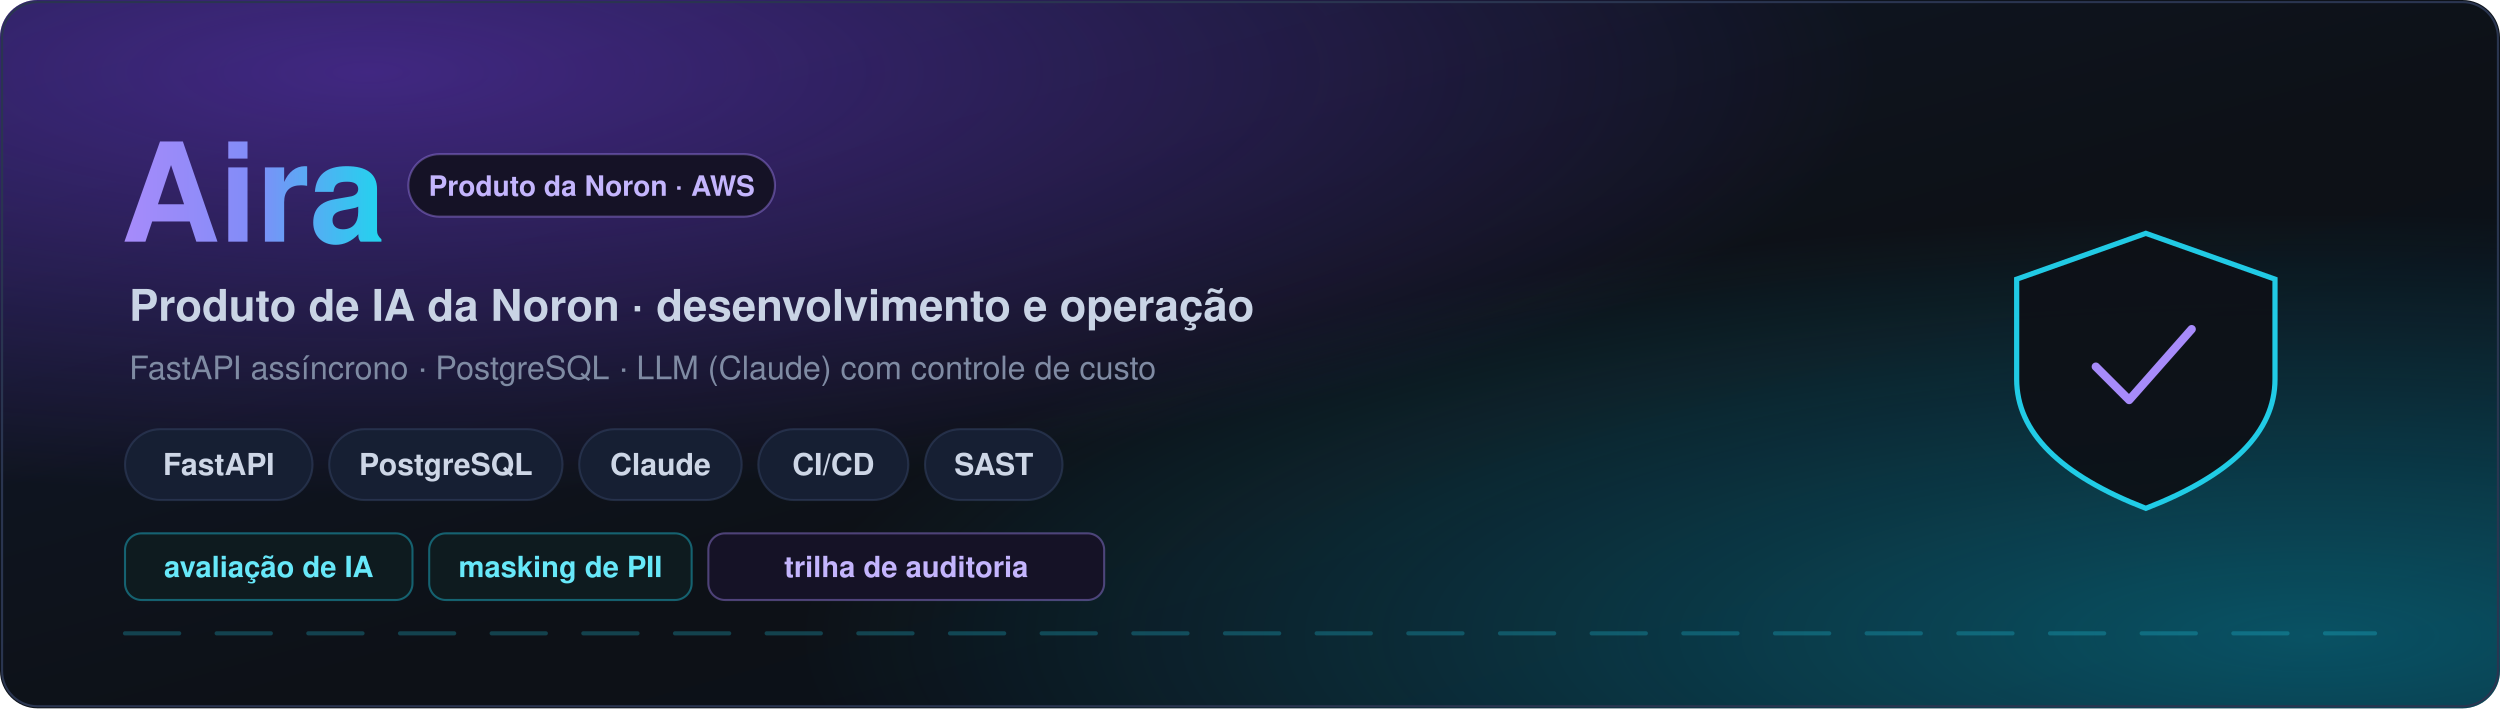
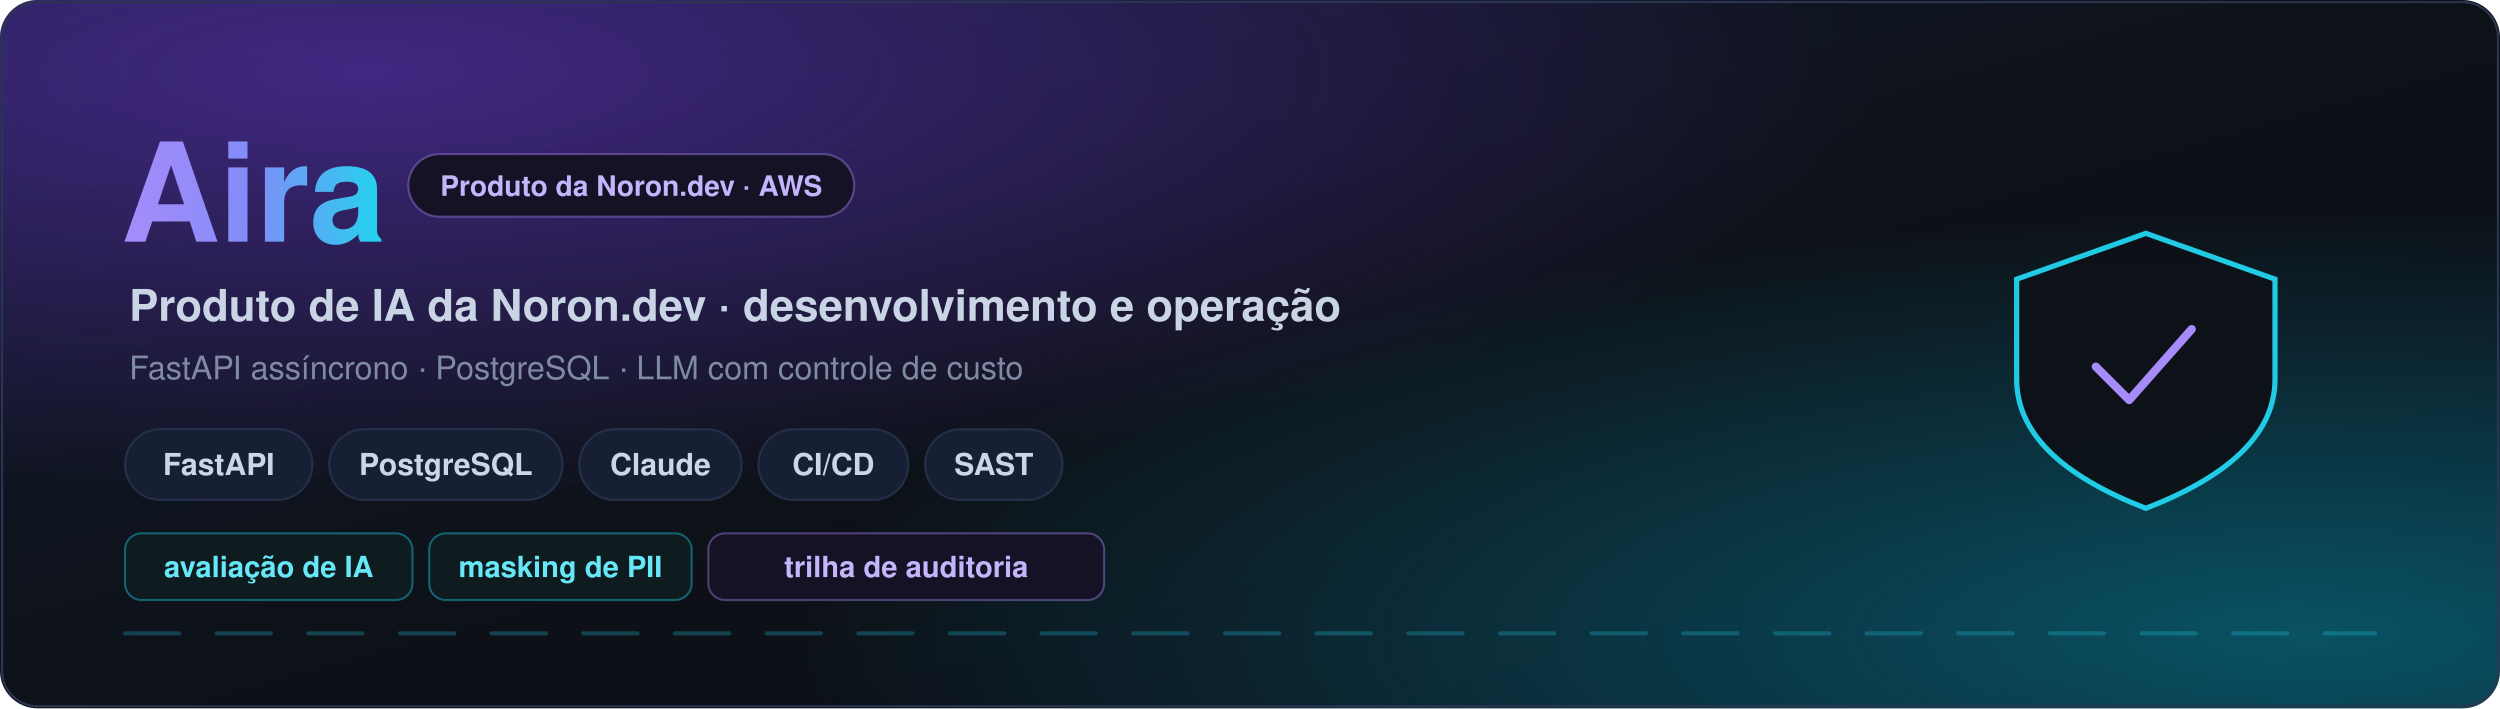
- <svg xmlns="http://www.w3.org/2000/svg" viewBox="0 0 1200 340" width="1200" height="340" role="img" aria-label="Aira — produto de IA da Noron, em produção na AWS">
+ <svg xmlns="http://www.w3.org/2000/svg" viewBox="0 0 1200 340" width="1200" height="340" role="img" aria-label="Aira — produto de IA da Noron.dev, em produção na AWS">
  <defs>
    <linearGradient id="bg" x1="0" y1="0" x2="1" y2="1">
      <stop offset="0" stop-color="#111a2e" />
      <stop offset="0.55" stop-color="#0d1117" />
      <stop offset="1" stop-color="#0a0f1a" />
    </linearGradient>
    <linearGradient id="ink" x1="0" y1="0" x2="1" y2="0">
      <stop offset="0" stop-color="#a78bfa" />
      <stop offset="0.5" stop-color="#818cf8" />
      <stop offset="1" stop-color="#22d3ee" />
    </linearGradient>
    <radialGradient id="glowV" cx="0.15" cy="0.1" r="0.6">
      <stop offset="0" stop-color="#7c3aed" stop-opacity="0.45" />
      <stop offset="1" stop-color="#7c3aed" stop-opacity="0" />
    </radialGradient>
    <radialGradient id="glowC" cx="0.92" cy="0.9" r="0.6">
      <stop offset="0" stop-color="#06b6d4" stop-opacity="0.40" />
      <stop offset="1" stop-color="#06b6d4" stop-opacity="0" />
    </radialGradient>
  </defs>
  <rect width="1200" height="340" rx="18" fill="url(#bg)" />
  <rect width="1200" height="340" rx="18" fill="url(#glowV)" />
  <rect width="1200" height="340" rx="18" fill="url(#glowC)" />
  <rect x="1" y="1" width="1198" height="338" rx="17" fill="none" stroke="#2a3550" stroke-width="1" />
  <path d="M1030 112 L1092 134 L1092 182 Q1092 220 1030 244 Q968 220 968 182 L968 134 Z" fill="#0d1117" stroke="#22d3ee" stroke-width="2.5" opacity="0.95" />
  <path d="M1006 176 l16 16 l30 -34" fill="none" stroke="#a78bfa" stroke-width="4" stroke-linecap="round" stroke-linejoin="round" />
  <line x1="60" y1="304" x2="1140" y2="304" stroke="#22d3ee" stroke-width="2" opacity="0.25" stroke-dasharray="26 18" stroke-linecap="round" />
  <text x="58" y="116" font-family="'Segoe UI', Helvetica, Arial, sans-serif" font-size="66" font-weight="800" fill="url(#ink)" letter-spacing="-0.5">Aira</text>
  <g>
-     <rect x="196" y="74" width="176" height="30" rx="15" fill="#151226" stroke="#a78bfa66" />
-     <text x="284" y="94" font-family="'Segoe UI', Helvetica, Arial, sans-serif" font-size="13.5" font-weight="700" text-anchor="middle" fill="#c4b5fd">Produto da Noron · AWS</text>
+     <rect x="196" y="74" width="214" height="30" rx="15" fill="#151226" stroke="#a78bfa66" />
+     <text x="303" y="94" font-family="'Segoe UI', Helvetica, Arial, sans-serif" font-size="13.5" font-weight="700" text-anchor="middle" fill="#c4b5fd">Produto da Noron.dev · AWS</text>
  </g>
-   <text x="62" y="154" font-family="'Segoe UI', Helvetica, Arial, sans-serif" font-size="21" font-weight="600" fill="#c9d4e5">Produto de IA da Noron · desenvolvimento e operação</text>
-   <text x="62" y="182" font-family="'Segoe UI', Helvetica, Arial, sans-serif" font-size="15.5" fill="#7f8ba3">FastAPI assíncrono · PostgreSQL · LLM (Claude) com controle de custo</text>
+   <text x="62" y="154" font-family="'Segoe UI', Helvetica, Arial, sans-serif" font-size="21" font-weight="600" fill="#c9d4e5">Produto de IA da Noron.dev · desenvolvimento e operação</text>
+   <text x="62" y="182" font-family="'Segoe UI', Helvetica, Arial, sans-serif" font-size="15.5" fill="#7f8ba3">FastAPI assíncrono · PostgreSQL · LLM com controle de custo</text>
  <g font-family="'Segoe UI', Helvetica, Arial, sans-serif" font-size="14.5" font-weight="600" text-anchor="middle">
    <g>
      <rect x="60" y="206" width="90" height="34" rx="17" fill="#161f33" stroke="#33406090" />
      <text x="105" y="228" fill="#cdd6e6">FastAPI</text>
    </g>
    <g>
      <rect x="158" y="206" width="112" height="34" rx="17" fill="#161f33" stroke="#33406090" />
      <text x="214" y="228" fill="#cdd6e6">PostgreSQL</text>
    </g>
    <g>
      <rect x="278" y="206" width="78" height="34" rx="17" fill="#161f33" stroke="#33406090" />
      <text x="317" y="228" fill="#cdd6e6">Claude</text>
    </g>
    <g>
      <rect x="364" y="206" width="72" height="34" rx="17" fill="#161f33" stroke="#33406090" />
      <text x="400" y="228" fill="#cdd6e6">CI/CD</text>
    </g>
    <g>
      <rect x="444" y="206" width="66" height="34" rx="17" fill="#161f33" stroke="#33406090" />
      <text x="477" y="228" fill="#cdd6e6">SAST</text>
    </g>
  </g>
  <g font-family="'Segoe UI', Helvetica, Arial, sans-serif" font-size="14" font-weight="700" text-anchor="middle">
    <g>
      <rect x="60" y="256" width="138" height="32" rx="8" fill="#0e1b1f" stroke="#22d3ee66" />
      <text x="129" y="277" fill="#67e8f9">avaliação de IA</text>
    </g>
    <g>
      <rect x="206" y="256" width="126" height="32" rx="8" fill="#0e1b1f" stroke="#22d3ee66" />
      <text x="269" y="277" fill="#67e8f9">masking de PII</text>
    </g>
    <g>
      <rect x="340" y="256" width="190" height="32" rx="8" fill="#151226" stroke="#a78bfa66" />
      <text x="435" y="277" fill="#c4b5fd">trilha de auditoria</text>
    </g>
  </g>
</svg>
